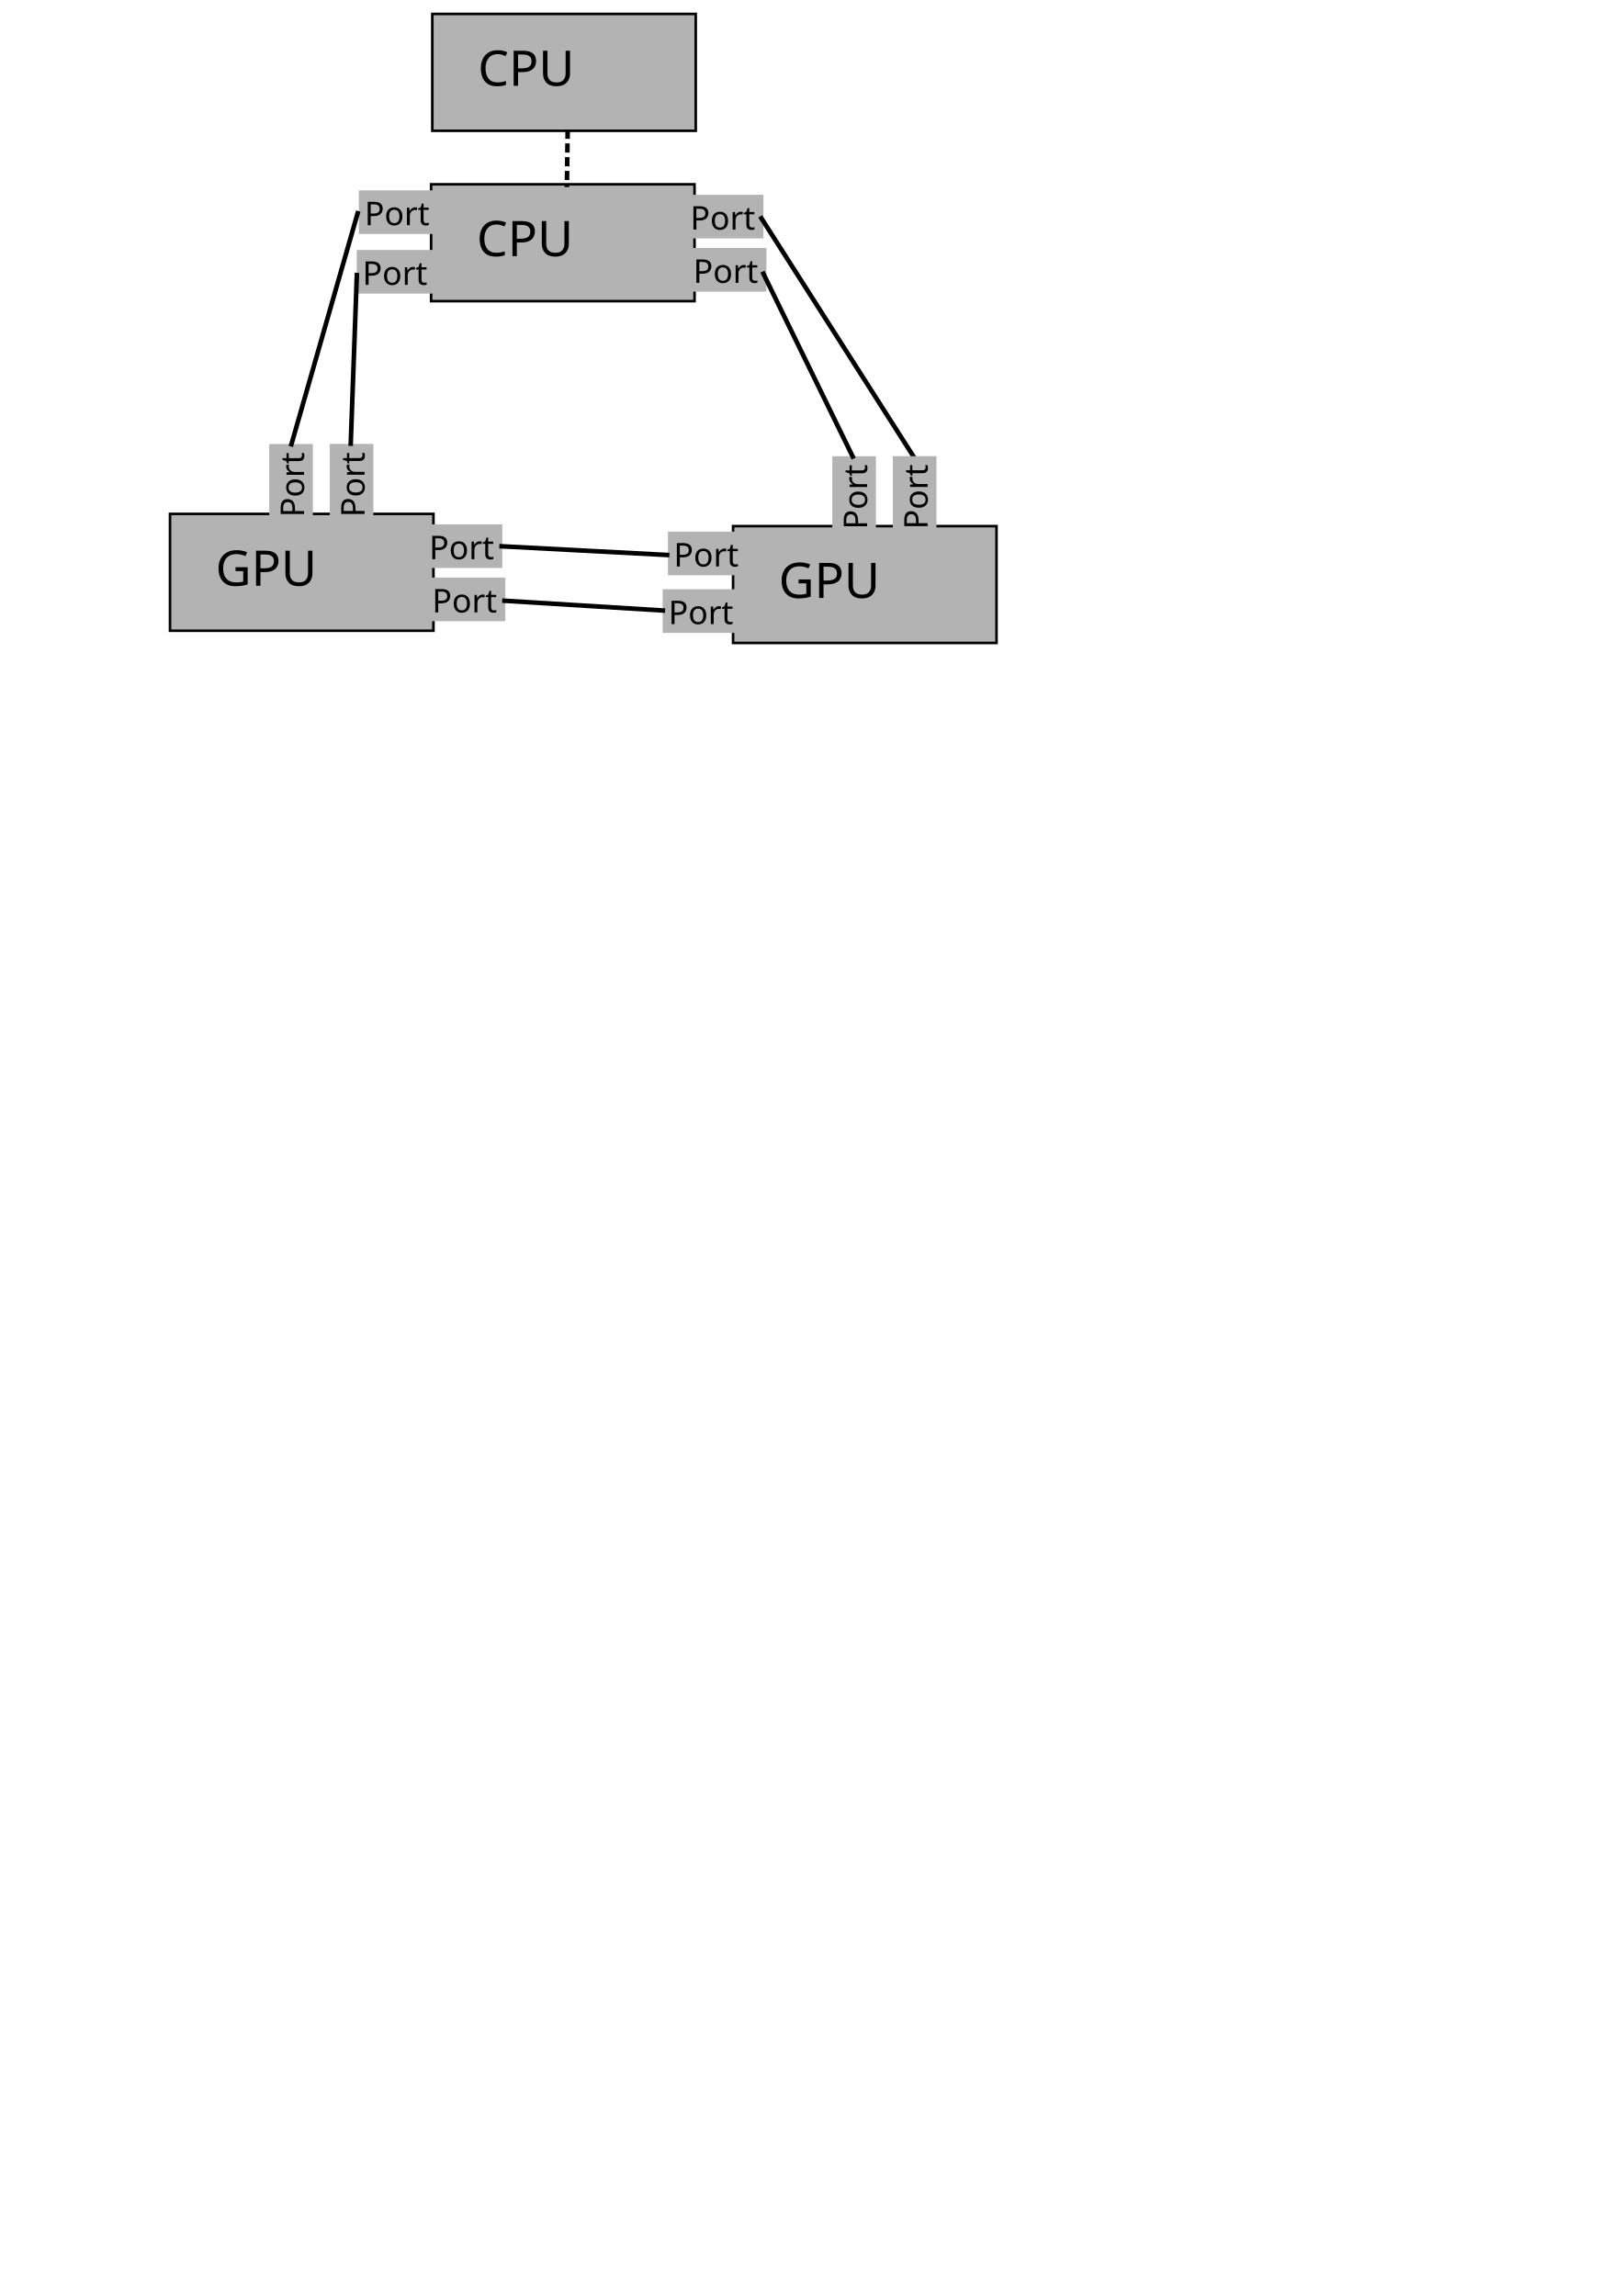
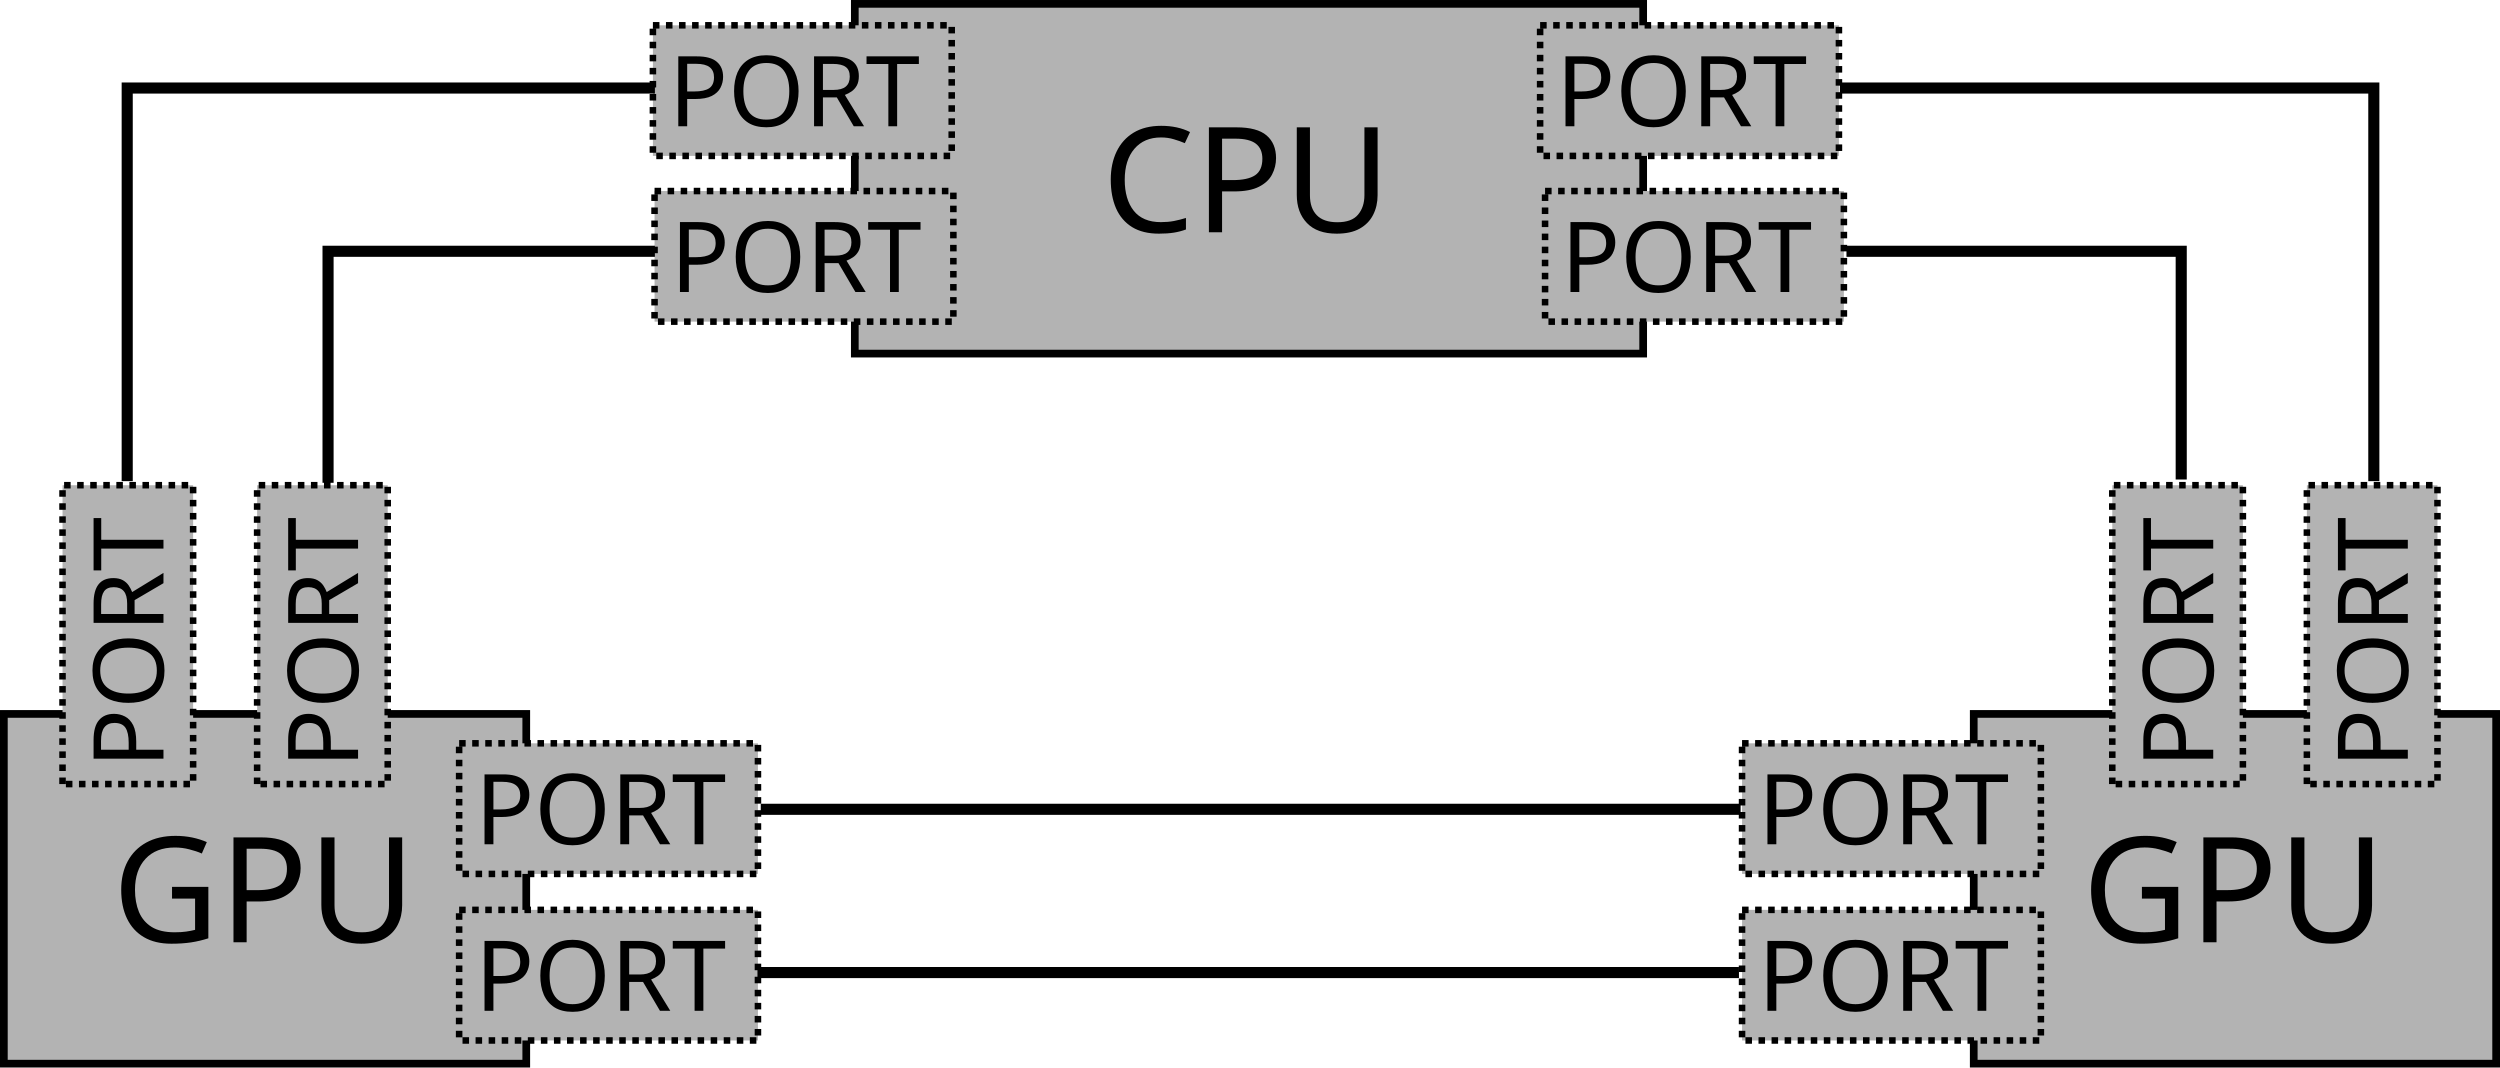
- <svg xmlns="http://www.w3.org/2000/svg" width="210mm" height="297mm" viewBox="0 0 744.094 1052.362" id="svg2" version="1.1">
+ <svg xmlns="http://www.w3.org/2000/svg" width="108.046mm" height="46.137mm" viewBox="0 0 382.842 163.476" id="svg2" version="1.1">
  <defs id="defs4" />
-   <g id="layer1" />
-   <g id="layer2">
-     <g id="g4227" transform="translate(-85.10535,12.12183)">
-       <rect y="72.35" x="282.664" height="53.559" width="120.728" id="rect3357" style="fill:#b3b3b3;fill-rule:evenodd;stroke:#000000;stroke-width:1.179px;stroke-linecap:butt;stroke-linejoin:miter;stroke-opacity:1" />
-       <text id="text3408-5" y="105.283" x="303.539" style="font-style:normal;font-weight:normal;font-size:22.5px;line-height:125%;font-family:sans-serif;letter-spacing:0px;word-spacing:0px;fill:#000000;fill-opacity:1;stroke:none;stroke-width:1px;stroke-linecap:butt;stroke-linejoin:miter;stroke-opacity:1" xml:space="preserve">
-         <tspan y="105.283" x="303.539" id="tspan3410-6">CPU</tspan>
+   <g id="layer1" transform="translate(-66.48017,-83.88252)" />
+   <g id="layer2" transform="translate(-66.48017,-83.88252)">
+     <g id="g4249" transform="translate(-0.1770329,0)">
+       <rect y="84.472" x="197.559" height="53.559" width="120.728" id="rect3357" style="fill:#b3b3b3;fill-rule:evenodd;stroke:#000000;stroke-width:1.179px;stroke-linecap:butt;stroke-linejoin:miter;stroke-opacity:1" />
+       <text id="text3408-5" y="119.442" x="235.379" style="font-style:normal;font-weight:normal;font-size:22.5px;line-height:125%;font-family:sans-serif;letter-spacing:0px;word-spacing:0px;fill:#000000;fill-opacity:1;stroke:none;stroke-width:1px;stroke-linecap:butt;stroke-linejoin:miter;stroke-opacity:1" xml:space="preserve">
+         <tspan y="119.442" x="235.379" id="tspan3410-6">CPU</tspan>
      </text>
    </g>
-     <g id="g4235">
-       <rect y="89.273" x="313.694" height="20" width="36.162" id="rect3430" style="fill:#b3b3b3" />
-       <text id="text3436" y="105.235" x="316.317" style="font-style:normal;font-weight:normal;font-size:40px;line-height:125%;font-family:sans-serif;letter-spacing:0px;word-spacing:0px;fill:#000000;fill-opacity:1;stroke:none;stroke-width:1px;stroke-linecap:butt;stroke-linejoin:miter;stroke-opacity:1" xml:space="preserve">
-         <tspan style="font-size:15px" y="105.235" x="316.317" id="tspan3438">Port</tspan>
+     <g id="g4217" transform="translate(-274.2564,27.27412)">
+       <rect y="60.483" x="440.72" height="20" width="45.759" id="rect3430-6-6" style="fill:#b3b3b3;stroke:#000000;stroke-width:1;stroke-miterlimit:4;stroke-dasharray:1, 1;stroke-dashoffset:0;stroke-opacity:1" />
+       <text id="text3436-7-2" y="75.943" x="443.157" style="font-style:normal;font-weight:normal;font-size:40px;line-height:125%;font-family:sans-serif;letter-spacing:0px;word-spacing:0px;fill:#000000;fill-opacity:1;stroke:none;stroke-width:1px;stroke-linecap:butt;stroke-linejoin:miter;stroke-opacity:1" xml:space="preserve">
+         <tspan style="font-size:15px" y="75.943" x="443.157" id="tspan3438-53-9">PORT</tspan>
      </text>
    </g>
-     <path style="opacity:1;fill:none;fill-rule:evenodd;stroke:#000000;stroke-width:2.1;stroke-linecap:butt;stroke-linejoin:miter;stroke-miterlimit:4;stroke-dasharray:none;stroke-opacity:1" d="m 348.383,99.178 71.115,111.419" id="path3690-4" />
-     <g transform="translate(1.362937,24.39467)" id="g4235-3">
-       <rect y="89.273" x="313.694" height="20" width="36.162" id="rect3430-6" style="fill:#b3b3b3" />
-       <text id="text3436-7" y="105.235" x="316.317" style="font-style:normal;font-weight:normal;font-size:40px;line-height:125%;font-family:sans-serif;letter-spacing:0px;word-spacing:0px;fill:#000000;fill-opacity:1;stroke:none;stroke-width:1px;stroke-linecap:butt;stroke-linejoin:miter;stroke-opacity:1" xml:space="preserve">
-         <tspan style="font-size:15px" y="105.235" x="316.317" id="tspan3438-53">Port</tspan>
+     <g transform="translate(-274.0039,52.6542)" id="g4222">
+       <rect style="fill:#b3b3b3;stroke:#000000;stroke-width:1;stroke-miterlimit:4;stroke-dasharray:1, 1;stroke-dashoffset:0;stroke-opacity:1" id="rect4224" width="45.759" height="20" x="440.72" y="60.483" />
+       <text xml:space="preserve" style="font-style:normal;font-weight:normal;font-size:40px;line-height:125%;font-family:sans-serif;letter-spacing:0px;word-spacing:0px;fill:#000000;fill-opacity:1;stroke:none;stroke-width:1px;stroke-linecap:butt;stroke-linejoin:miter;stroke-opacity:1" x="443.157" y="75.943" id="text4226">
+         <tspan id="tspan4228" x="443.157" y="75.943" style="font-size:15px">PORT</tspan>
      </text>
    </g>
-     <g transform="translate(-149.2513,-2.021585)" id="g4235-3-5">
-       <rect y="89.273" x="313.694" height="20" width="36.162" id="rect3430-6-6" style="fill:#b3b3b3" />
-       <text id="text3436-7-2" y="105.235" x="316.317" style="font-style:normal;font-weight:normal;font-size:40px;line-height:125%;font-family:sans-serif;letter-spacing:0px;word-spacing:0px;fill:#000000;fill-opacity:1;stroke:none;stroke-width:1px;stroke-linecap:butt;stroke-linejoin:miter;stroke-opacity:1" xml:space="preserve">
-         <tspan style="font-size:15px" y="105.235" x="316.317" id="tspan3438-53-9">Port</tspan>
+     <g transform="translate(-138.3909,27.27412)" id="g4230">
+       <rect style="fill:#b3b3b3;stroke:#000000;stroke-width:1;stroke-miterlimit:4;stroke-dasharray:1, 1;stroke-dashoffset:0;stroke-opacity:1" id="rect4232" width="45.759" height="20" x="440.72" y="60.483" />
+       <text xml:space="preserve" style="font-style:normal;font-weight:normal;font-size:40px;line-height:125%;font-family:sans-serif;letter-spacing:0px;word-spacing:0px;fill:#000000;fill-opacity:1;stroke:none;stroke-width:1px;stroke-linecap:butt;stroke-linejoin:miter;stroke-opacity:1" x="443.157" y="75.943" id="text4234">
+         <tspan id="tspan4236" x="443.157" y="75.943" style="font-size:15px">PORT</tspan>
      </text>
    </g>
-     <g transform="translate(-150.212,25.30203)" id="g4235-3-5-1">
-       <rect y="89.273" x="313.694" height="20" width="36.162" id="rect3430-6-6-2" style="fill:#b3b3b3" />
-       <text id="text3436-7-2-7" y="105.235" x="316.317" style="font-style:normal;font-weight:normal;font-size:40px;line-height:125%;font-family:sans-serif;letter-spacing:0px;word-spacing:0px;fill:#000000;fill-opacity:1;stroke:none;stroke-width:1px;stroke-linecap:butt;stroke-linejoin:miter;stroke-opacity:1" xml:space="preserve">
-         <tspan style="font-size:15px" y="105.235" x="316.317" id="tspan3438-53-9-0">Port</tspan>
+     <g id="g4238" transform="translate(-137.6333,52.6542)">
+       <rect y="60.483" x="440.72" height="20" width="45.759" id="rect4240" style="fill:#b3b3b3;stroke:#000000;stroke-width:1;stroke-miterlimit:4;stroke-dasharray:1, 1;stroke-dashoffset:0;stroke-opacity:1" />
+       <text id="text4242" y="75.943" x="443.157" style="font-style:normal;font-weight:normal;font-size:40px;line-height:125%;font-family:sans-serif;letter-spacing:0px;word-spacing:0px;fill:#000000;fill-opacity:1;stroke:none;stroke-width:1px;stroke-linecap:butt;stroke-linejoin:miter;stroke-opacity:1" xml:space="preserve">
+         <tspan style="font-size:15px" y="75.943" x="443.157" id="tspan4244">PORT</tspan>
      </text>
    </g>
-     <g id="g4227-9" transform="translate(-204.7628,163.1866)">
-       <rect y="72.35" x="282.664" height="53.559" width="120.728" id="rect3357-3" style="fill:#b3b3b3;fill-rule:evenodd;stroke:#000000;stroke-width:1.179px;stroke-linecap:butt;stroke-linejoin:miter;stroke-opacity:1" />
-       <text id="text3408-5-6" y="105.283" x="303.539" style="font-style:normal;font-weight:normal;font-size:22.5px;line-height:125%;font-family:sans-serif;letter-spacing:0px;word-spacing:0px;fill:#000000;fill-opacity:1;stroke:none;stroke-width:1px;stroke-linecap:butt;stroke-linejoin:miter;stroke-opacity:1" xml:space="preserve">
-         <tspan y="105.283" x="303.539" id="tspan3410-6-0">GPU</tspan>
+     <g id="g4439" transform="translate(-17.93021,-42.32743)">
+       <rect ry="0" rx="0" y="235.537" x="85" height="53.559" width="80" id="rect3357-3" style="fill:#b3b3b3;fill-rule:evenodd;stroke:#000000;stroke-width:1.179px;stroke-linecap:butt;stroke-linejoin:miter;stroke-opacity:1" />
+       <text id="text3408-5-6" y="270.507" x="101.599" style="font-style:normal;font-weight:normal;font-size:22.5px;line-height:125%;font-family:sans-serif;letter-spacing:0px;word-spacing:0px;fill:#000000;fill-opacity:1;stroke:none;stroke-width:1px;stroke-linecap:butt;stroke-linejoin:miter;stroke-opacity:1" xml:space="preserve">
+         <tspan y="270.507" x="101.599" id="tspan3410-6-0">GPU</tspan>
      </text>
+       <g transform="matrix(0,-1,1,0,33.50206,686.9936)" id="g4305">
+         <rect style="fill:#b3b3b3;stroke:#000000;stroke-width:1;stroke-miterlimit:4;stroke-dasharray:1, 1;stroke-dashoffset:0;stroke-opacity:1" id="rect4307" width="45.759" height="20" x="440.72" y="60.483" />
+         <text xml:space="preserve" style="font-style:normal;font-weight:normal;font-size:40px;line-height:125%;font-family:sans-serif;letter-spacing:0px;word-spacing:0px;fill:#000000;fill-opacity:1;stroke:none;stroke-width:1px;stroke-linecap:butt;stroke-linejoin:miter;stroke-opacity:1" x="443.157" y="75.943" id="text4309">
+           <tspan id="tspan4311" x="443.157" y="75.943" style="font-size:15px">PORT</tspan>
+         </text>
+       </g>
+       <g id="g4325" transform="matrix(0,-1,1,0,63.30156,686.9936)">
+         <rect y="60.483" x="440.72" height="20" width="45.759" id="rect4327" style="fill:#b3b3b3;stroke:#000000;stroke-width:1;stroke-miterlimit:4;stroke-dasharray:1, 1;stroke-dashoffset:0;stroke-opacity:1" />
+         <text id="text4329" y="75.943" x="443.157" style="font-style:normal;font-weight:normal;font-size:40px;line-height:125%;font-family:sans-serif;letter-spacing:0px;word-spacing:0px;fill:#000000;fill-opacity:1;stroke:none;stroke-width:1px;stroke-linecap:butt;stroke-linejoin:miter;stroke-opacity:1" xml:space="preserve">
+           <tspan style="font-size:15px" y="75.943" x="443.157" id="tspan4331">PORT</tspan>
+         </text>
+       </g>
+       <g transform="translate(-285.9994,179.5546)" id="g4333">
+         <rect style="fill:#b3b3b3;stroke:#000000;stroke-width:1;stroke-miterlimit:4;stroke-dasharray:1, 1;stroke-dashoffset:0;stroke-opacity:1" id="rect4335" width="45.759" height="20" x="440.72" y="60.483" />
+         <text xml:space="preserve" style="font-style:normal;font-weight:normal;font-size:40px;line-height:125%;font-family:sans-serif;letter-spacing:0px;word-spacing:0px;fill:#000000;fill-opacity:1;stroke:none;stroke-width:1px;stroke-linecap:butt;stroke-linejoin:miter;stroke-opacity:1" x="443.157" y="75.943" id="text4337">
+           <tspan id="tspan4339" x="443.157" y="75.943" style="font-size:15px">PORT</tspan>
+         </text>
+       </g>
+       <g id="g4341" transform="translate(-285.9994,205.061)">
+         <rect y="60.483" x="440.72" height="20" width="45.759" id="rect4343" style="fill:#b3b3b3;stroke:#000000;stroke-width:1;stroke-miterlimit:4;stroke-dasharray:1, 1;stroke-dashoffset:0;stroke-opacity:1" />
+         <text id="text4345" y="75.943" x="443.157" style="font-style:normal;font-weight:normal;font-size:40px;line-height:125%;font-family:sans-serif;letter-spacing:0px;word-spacing:0px;fill:#000000;fill-opacity:1;stroke:none;stroke-width:1px;stroke-linecap:butt;stroke-linejoin:miter;stroke-opacity:1" xml:space="preserve">
+           <tspan style="font-size:15px" y="75.943" x="443.157" id="tspan4347">PORT</tspan>
+         </text>
+       </g>
    </g>
-     <g transform="translate(-119.6574,151.0648)" id="g4235-6">
-       <rect y="89.273" x="313.694" height="20" width="36.162" id="rect3430-26" style="fill:#b3b3b3" />
-       <text id="text3436-18" y="105.235" x="316.317" style="font-style:normal;font-weight:normal;font-size:40px;line-height:125%;font-family:sans-serif;letter-spacing:0px;word-spacing:0px;fill:#000000;fill-opacity:1;stroke:none;stroke-width:1px;stroke-linecap:butt;stroke-linejoin:miter;stroke-opacity:1" xml:space="preserve">
-         <tspan style="font-size:15px" y="105.235" x="316.317" id="tspan3438-7">Port</tspan>
+     <g id="g4418" transform="translate(-8.333759,-58.94035)">
+       <rect ry="0" rx="0" y="252.15" x="377.066" height="53.559" width="80" id="rect3357-3-9" style="fill:#b3b3b3;fill-rule:evenodd;stroke:#000000;stroke-width:1.179px;stroke-linecap:butt;stroke-linejoin:miter;stroke-opacity:1" />
+       <text id="text3408-5-6-1" y="287.12" x="393.665" style="font-style:normal;font-weight:normal;font-size:22.5px;line-height:125%;font-family:sans-serif;letter-spacing:0px;word-spacing:0px;fill:#000000;fill-opacity:1;stroke:none;stroke-width:1px;stroke-linecap:butt;stroke-linejoin:miter;stroke-opacity:1" xml:space="preserve">
+         <tspan y="287.12" x="393.665" id="tspan3410-6-0-2">GPU</tspan>
      </text>
+       <g transform="matrix(0,-1,1,0,367.5984,703.6065)" id="g4305-7">
+         <rect style="fill:#b3b3b3;stroke:#000000;stroke-width:1;stroke-miterlimit:4;stroke-dasharray:1, 1;stroke-dashoffset:0;stroke-opacity:1" id="rect4307-0" width="45.759" height="20" x="440.72" y="60.483" />
+         <text xml:space="preserve" style="font-style:normal;font-weight:normal;font-size:40px;line-height:125%;font-family:sans-serif;letter-spacing:0px;word-spacing:0px;fill:#000000;fill-opacity:1;stroke:none;stroke-width:1px;stroke-linecap:butt;stroke-linejoin:miter;stroke-opacity:1" x="443.157" y="75.943" id="text4309-9">
+           <tspan id="tspan4311-3" x="443.157" y="75.943" style="font-size:15px">PORT</tspan>
+         </text>
+       </g>
+       <g id="g4325-6" transform="matrix(0,-1,1,0,337.7989,703.6065)">
+         <rect y="60.483" x="440.72" height="20" width="45.759" id="rect4327-0" style="fill:#b3b3b3;stroke:#000000;stroke-width:1;stroke-miterlimit:4;stroke-dasharray:1, 1;stroke-dashoffset:0;stroke-opacity:1" />
+         <text id="text4329-6" y="75.943" x="443.157" style="font-style:normal;font-weight:normal;font-size:40px;line-height:125%;font-family:sans-serif;letter-spacing:0px;word-spacing:0px;fill:#000000;fill-opacity:1;stroke:none;stroke-width:1px;stroke-linecap:butt;stroke-linejoin:miter;stroke-opacity:1" xml:space="preserve">
+           <tspan style="font-size:15px" y="75.943" x="443.157" id="tspan4331-2">PORT</tspan>
+         </text>
+       </g>
+       <g transform="translate(-99.13279,196.1675)" id="g4333-6">
+         <rect style="fill:#b3b3b3;stroke:#000000;stroke-width:1;stroke-miterlimit:4;stroke-dasharray:1, 1;stroke-dashoffset:0;stroke-opacity:1" id="rect4335-1" width="45.759" height="20" x="440.72" y="60.483" />
+         <text xml:space="preserve" style="font-style:normal;font-weight:normal;font-size:40px;line-height:125%;font-family:sans-serif;letter-spacing:0px;word-spacing:0px;fill:#000000;fill-opacity:1;stroke:none;stroke-width:1px;stroke-linecap:butt;stroke-linejoin:miter;stroke-opacity:1" x="443.157" y="75.943" id="text4337-8">
+           <tspan id="tspan4339-7" x="443.157" y="75.943" style="font-size:15px">PORT</tspan>
+         </text>
+       </g>
+       <g id="g4341-9" transform="translate(-99.13279,221.6739)">
+         <rect y="60.483" x="440.72" height="20" width="45.759" id="rect4343-2" style="fill:#b3b3b3;stroke:#000000;stroke-width:1;stroke-miterlimit:4;stroke-dasharray:1, 1;stroke-dashoffset:0;stroke-opacity:1" />
+         <text id="text4345-0" y="75.943" x="443.157" style="font-style:normal;font-weight:normal;font-size:40px;line-height:125%;font-family:sans-serif;letter-spacing:0px;word-spacing:0px;fill:#000000;fill-opacity:1;stroke:none;stroke-width:1px;stroke-linecap:butt;stroke-linejoin:miter;stroke-opacity:1" xml:space="preserve">
+           <tspan style="font-size:15px" y="75.943" x="443.157" id="tspan4347-2">PORT</tspan>
+         </text>
+       </g>
    </g>
-     <g transform="translate(-118.2945,175.4594)" id="g4235-3-9">
-       <rect y="89.273" x="313.694" height="20" width="36.162" id="rect3430-6-2" style="fill:#b3b3b3" />
-       <text id="text3436-7-0" y="105.235" x="316.317" style="font-style:normal;font-weight:normal;font-size:40px;line-height:125%;font-family:sans-serif;letter-spacing:0px;word-spacing:0px;fill:#000000;fill-opacity:1;stroke:none;stroke-width:1px;stroke-linecap:butt;stroke-linejoin:miter;stroke-opacity:1" xml:space="preserve">
-         <tspan style="font-size:15px" y="105.235" x="316.317" id="tspan3438-53-2">Port</tspan>
-       </text>
-     </g>
-     <g transform="matrix(0,-1,1,0,61.83072,553.3229)" id="g4235-3-5-3">
-       <rect y="89.273" x="313.694" height="20" width="36.162" id="rect3430-6-6-7" style="fill:#b3b3b3" />
-       <text id="text3436-7-2-5" y="105.235" x="316.317" style="font-style:normal;font-weight:normal;font-size:40px;line-height:125%;font-family:sans-serif;letter-spacing:0px;word-spacing:0px;fill:#000000;fill-opacity:1;stroke:none;stroke-width:1px;stroke-linecap:butt;stroke-linejoin:miter;stroke-opacity:1" xml:space="preserve">
-         <tspan style="font-size:15px" y="105.235" x="316.317" id="tspan3438-53-9-9">Port</tspan>
-       </text>
-     </g>
-     <g transform="matrix(0,-1,1,0,34.10101,553.3723)" id="g4235-3-5-1-2">
-       <rect y="89.273" x="313.694" height="20" width="36.162" id="rect3430-6-6-2-2" style="fill:#b3b3b3" />
-       <text id="text3436-7-2-7-8" y="105.235" x="316.317" style="font-style:normal;font-weight:normal;font-size:40px;line-height:125%;font-family:sans-serif;letter-spacing:0px;word-spacing:0px;fill:#000000;fill-opacity:1;stroke:none;stroke-width:1px;stroke-linecap:butt;stroke-linejoin:miter;stroke-opacity:1" xml:space="preserve">
-         <tspan style="font-size:15px" y="105.235" x="316.317" id="tspan3438-53-9-0-9">Port</tspan>
-       </text>
-     </g>
-     <g id="g4227-9-7" transform="translate(53.27917,168.7906)">
-       <rect y="72.35" x="282.664" height="53.559" width="120.728" id="rect3357-3-3" style="fill:#b3b3b3;fill-rule:evenodd;stroke:#000000;stroke-width:1.179px;stroke-linecap:butt;stroke-linejoin:miter;stroke-opacity:1" />
-       <text id="text3408-5-6-6" y="105.283" x="303.539" style="font-style:normal;font-weight:normal;font-size:22.5px;line-height:125%;font-family:sans-serif;letter-spacing:0px;word-spacing:0px;fill:#000000;fill-opacity:1;stroke:none;stroke-width:1px;stroke-linecap:butt;stroke-linejoin:miter;stroke-opacity:1" xml:space="preserve">
-         <tspan y="105.283" x="303.539" id="tspan3410-6-0-1">GPU</tspan>
-       </text>
-     </g>
-     <g transform="translate(-7.582517,154.3959)" id="g4235-6-2">
-       <rect y="89.273" x="313.694" height="20" width="36.162" id="rect3430-26-9" style="fill:#b3b3b3" />
-       <text id="text3436-18-3" y="105.235" x="316.317" style="font-style:normal;font-weight:normal;font-size:40px;line-height:125%;font-family:sans-serif;letter-spacing:0px;word-spacing:0px;fill:#000000;fill-opacity:1;stroke:none;stroke-width:1px;stroke-linecap:butt;stroke-linejoin:miter;stroke-opacity:1" xml:space="preserve">
-         <tspan style="font-size:15px" y="105.235" x="316.317" id="tspan3438-7-1">Port</tspan>
-       </text>
-     </g>
-     <g transform="translate(-10.00766,180.8109)" id="g4235-3-9-9">
-       <rect y="89.273" x="313.694" height="20" width="36.162" id="rect3430-6-2-4" style="fill:#b3b3b3" />
-       <text id="text3436-7-0-7" y="105.235" x="316.317" style="font-style:normal;font-weight:normal;font-size:40px;line-height:125%;font-family:sans-serif;letter-spacing:0px;word-spacing:0px;fill:#000000;fill-opacity:1;stroke:none;stroke-width:1px;stroke-linecap:butt;stroke-linejoin:miter;stroke-opacity:1" xml:space="preserve">
-         <tspan style="font-size:15px" y="105.235" x="316.317" id="tspan3438-53-2-8">Port</tspan>
-       </text>
-     </g>
-     <g transform="matrix(0,-1,1,0,319.8727,558.9269)" id="g4235-3-5-3-4">
-       <rect y="89.273" x="313.694" height="20" width="36.162" id="rect3430-6-6-7-5" style="fill:#b3b3b3" />
-       <text id="text3436-7-2-5-0" y="105.235" x="316.317" style="font-style:normal;font-weight:normal;font-size:40px;line-height:125%;font-family:sans-serif;letter-spacing:0px;word-spacing:0px;fill:#000000;fill-opacity:1;stroke:none;stroke-width:1px;stroke-linecap:butt;stroke-linejoin:miter;stroke-opacity:1" xml:space="preserve">
-         <tspan style="font-size:15px" y="105.235" x="316.317" id="tspan3438-53-9-9-3">Port</tspan>
-       </text>
-     </g>
-     <g transform="matrix(0,-1,1,0,292.1429,558.9764)" id="g4235-3-5-1-2-6">
-       <rect y="89.273" x="313.694" height="20" width="36.162" id="rect3430-6-6-2-2-1" style="fill:#b3b3b3" />
-       <text id="text3436-7-2-7-8-0" y="105.235" x="316.317" style="font-style:normal;font-weight:normal;font-size:40px;line-height:125%;font-family:sans-serif;letter-spacing:0px;word-spacing:0px;fill:#000000;fill-opacity:1;stroke:none;stroke-width:1px;stroke-linecap:butt;stroke-linejoin:miter;stroke-opacity:1" xml:space="preserve">
-         <tspan style="font-size:15px" y="105.235" x="316.317" id="tspan3438-53-9-0-9-6">Port</tspan>
-       </text>
-     </g>
-     <path style="opacity:1;fill:none;fill-rule:evenodd;stroke:#000000;stroke-width:2.1;stroke-linecap:butt;stroke-linejoin:miter;stroke-miterlimit:4;stroke-dasharray:none;stroke-opacity:1" d="m 349.39,124.528 41.821,85.66" id="path3690-4-3" />
-     <path style="opacity:1;fill:none;fill-rule:evenodd;stroke:#000000;stroke-width:2.1;stroke-linecap:butt;stroke-linejoin:miter;stroke-miterlimit:4;stroke-dasharray:none;stroke-opacity:1" d="m 163.571,125.032 -2.878,79.346" id="path3690-4-3-2" />
-     <path style="opacity:1;fill:none;fill-rule:evenodd;stroke:#000000;stroke-width:2.1;stroke-linecap:butt;stroke-linejoin:miter;stroke-miterlimit:4;stroke-dasharray:none;stroke-opacity:1" d="M 164.176,96.747 133.266,204.63" id="path3690-4-3-2-0" />
-     <path style="opacity:1;fill:none;fill-rule:evenodd;stroke:#000000;stroke-width:2.1;stroke-linecap:butt;stroke-linejoin:miter;stroke-miterlimit:4;stroke-dasharray:none;stroke-opacity:1" d="m 228.825,250.339 77.934,4.09" id="path3690-4-3-2-0-6" />
-     <path style="opacity:1;fill:none;fill-rule:evenodd;stroke:#000000;stroke-width:2.1;stroke-linecap:butt;stroke-linejoin:miter;stroke-miterlimit:4;stroke-dasharray:none;stroke-opacity:1" d="m 230.137,275.289 74.651,4.595" id="path3690-4-3-2-0-6-1" />
-     <g id="g4227-3" transform="translate(-84.55079,-65.96449)">
-       <rect y="72.35" x="282.664" height="53.559" width="120.728" id="rect3357-6" style="fill:#b3b3b3;fill-rule:evenodd;stroke:#000000;stroke-width:1.179px;stroke-linecap:butt;stroke-linejoin:miter;stroke-opacity:1" />
-       <text id="text3408-5-7" y="105.283" x="303.539" style="font-style:normal;font-weight:normal;font-size:22.5px;line-height:125%;font-family:sans-serif;letter-spacing:0px;word-spacing:0px;fill:#000000;fill-opacity:1;stroke:none;stroke-width:1px;stroke-linecap:butt;stroke-linejoin:miter;stroke-opacity:1" xml:space="preserve">
-         <tspan y="105.283" x="303.539" id="tspan3410-6-5">CPU</tspan>
-       </text>
-     </g>
-     <path style="opacity:1;fill:none;fill-rule:evenodd;stroke:#000000;stroke-width:2.1;stroke-linecap:butt;stroke-linejoin:miter;stroke-miterlimit:4;stroke-dasharray:4.2,2.1;stroke-opacity:1;stroke-dashoffset:0" d="M 260.147,59.431 259.794,85.744" id="path3690-4-35" />
+     <path style="fill:none;fill-rule:evenodd;stroke:#000000;stroke-width:1.7;stroke-linecap:butt;stroke-linejoin:miter;stroke-miterlimit:4;stroke-dasharray:none;stroke-opacity:1" d="m 166.768,97.362 -80.808,0 0,60.2" id="path4462" />
+     <path style="fill:none;fill-rule:evenodd;stroke:#000000;stroke-width:1.7;stroke-linecap:butt;stroke-linejoin:miter;stroke-miterlimit:4;stroke-dasharray:none;stroke-opacity:1" d="m 166.768,122.362 -50.051,0 0,35.453" id="path4464" />
+     <path style="fill:none;fill-rule:evenodd;stroke:#000000;stroke-width:1.7;stroke-linecap:butt;stroke-linejoin:miter;stroke-miterlimit:4;stroke-dasharray:none;stroke-opacity:1" d="m 182.98,207.815 150.051,0" id="path4466" />
+     <path style="fill:none;fill-rule:evenodd;stroke:#000000;stroke-width:1.7;stroke-linecap:butt;stroke-linejoin:miter;stroke-miterlimit:4;stroke-dasharray:none;stroke-opacity:1" d="m 182.475,232.815 150.303,0" id="path4468" />
+     <path style="fill:none;fill-rule:evenodd;stroke:#000000;stroke-width:1.7;stroke-linecap:butt;stroke-linejoin:miter;stroke-miterlimit:4;stroke-dasharray:none;stroke-opacity:1" d="m 400.505,157.31 0,-34.948 -51.263,0" id="path4470" />
+     <path style="fill:none;fill-rule:evenodd;stroke:#000000;stroke-width:1.7;stroke-linecap:butt;stroke-linejoin:miter;stroke-miterlimit:4;stroke-dasharray:none;stroke-opacity:1" d="m 348.232,97.362 81.768,0 0,60.2" id="path4472" />
  </g>
</svg>
